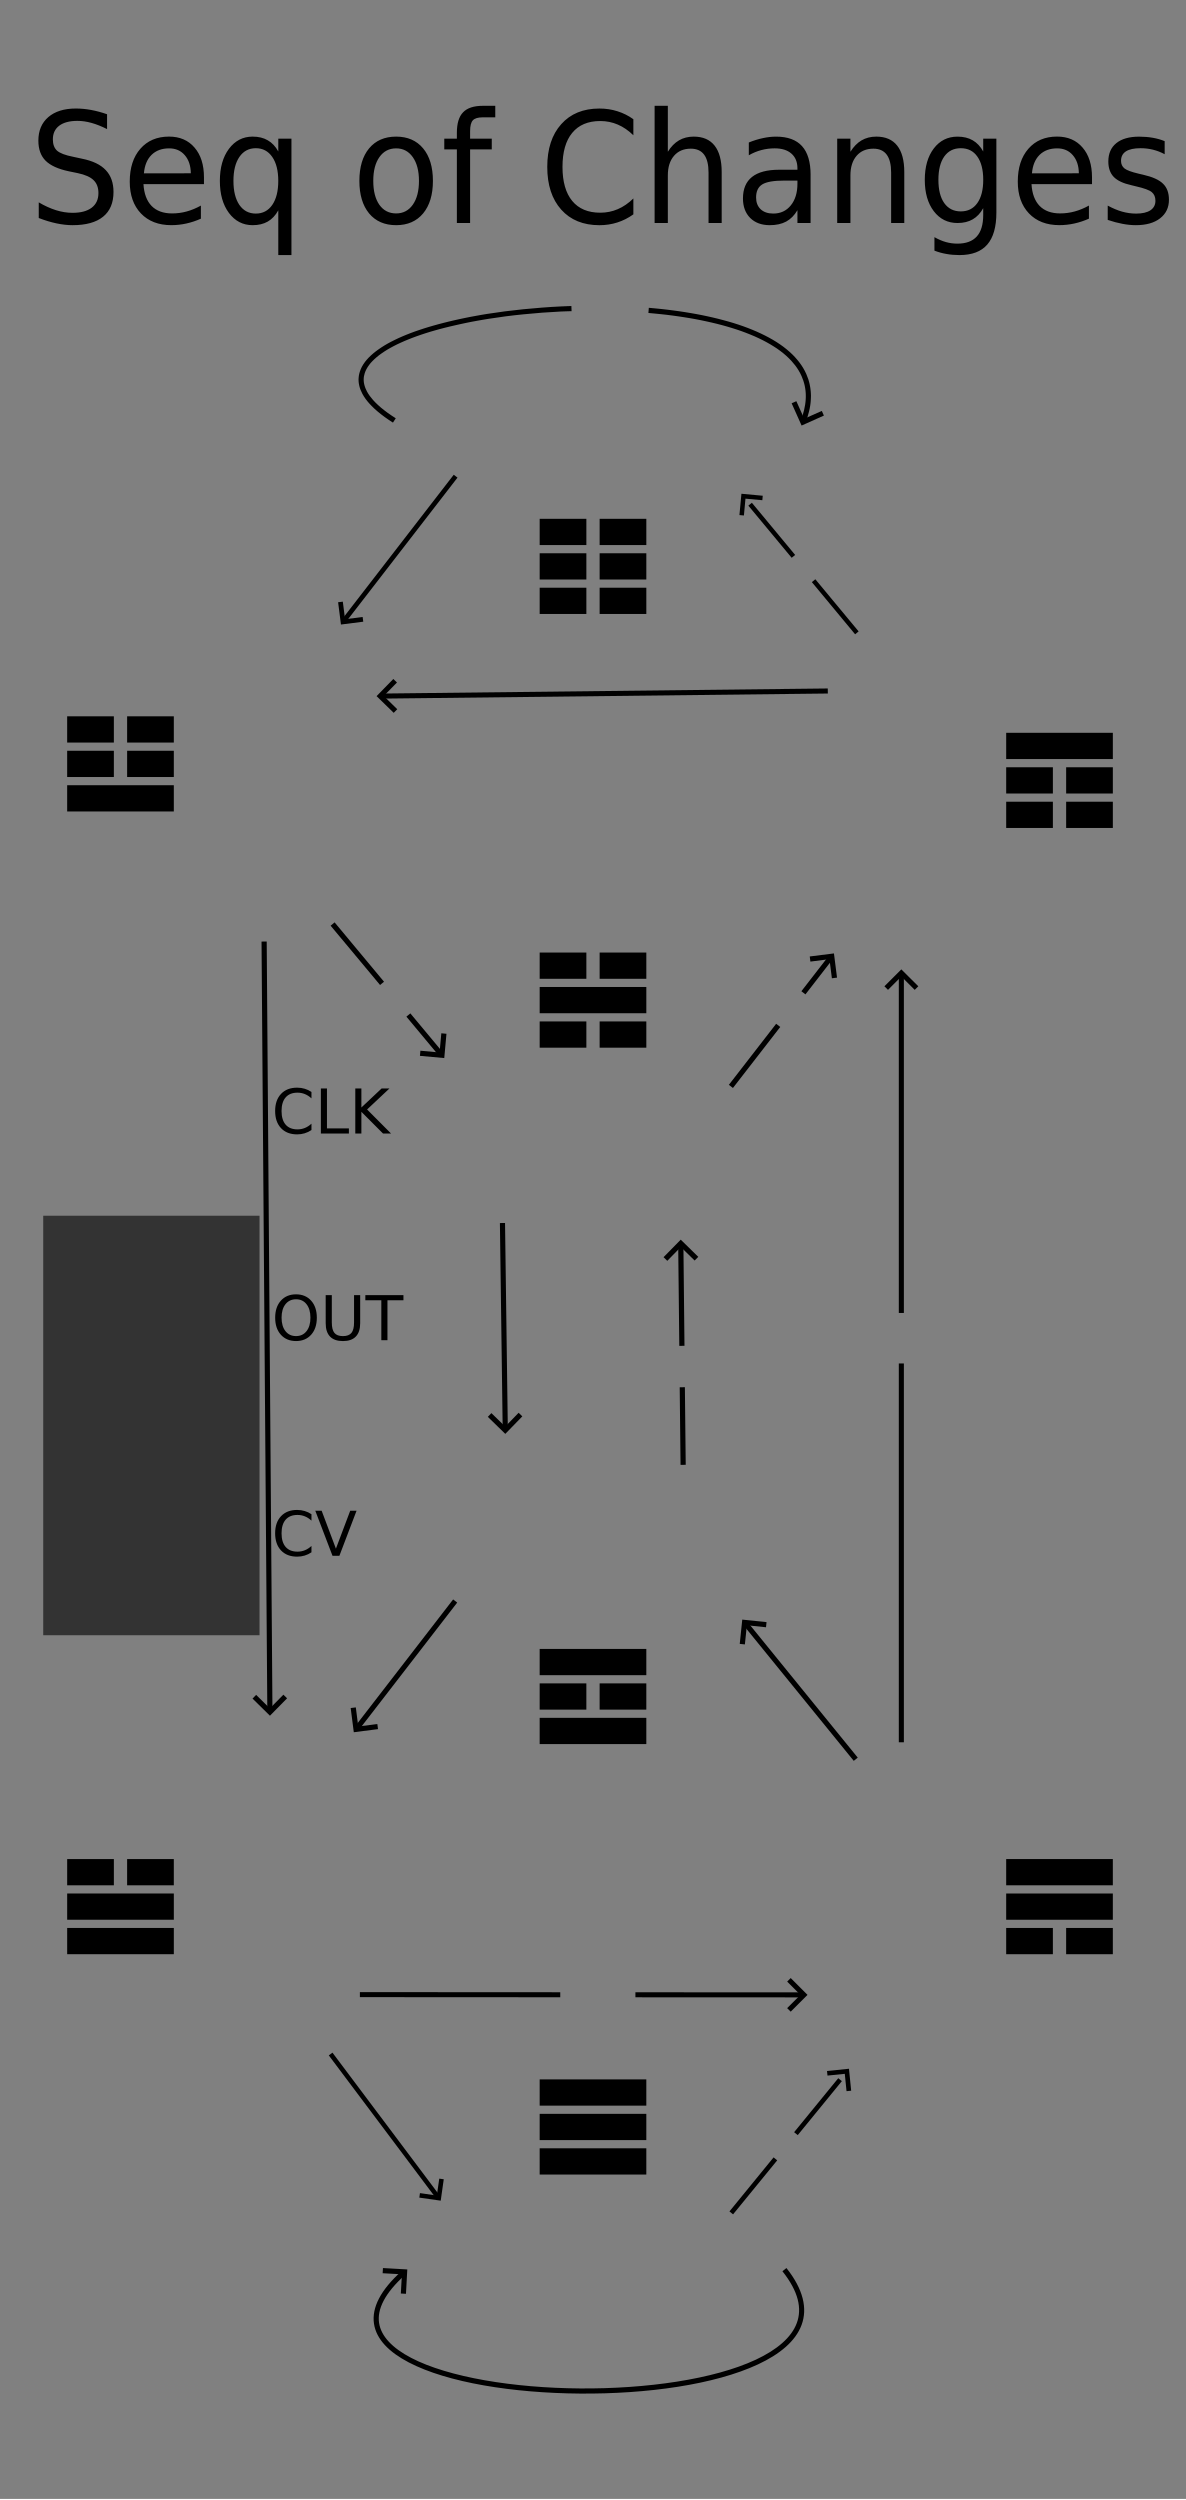
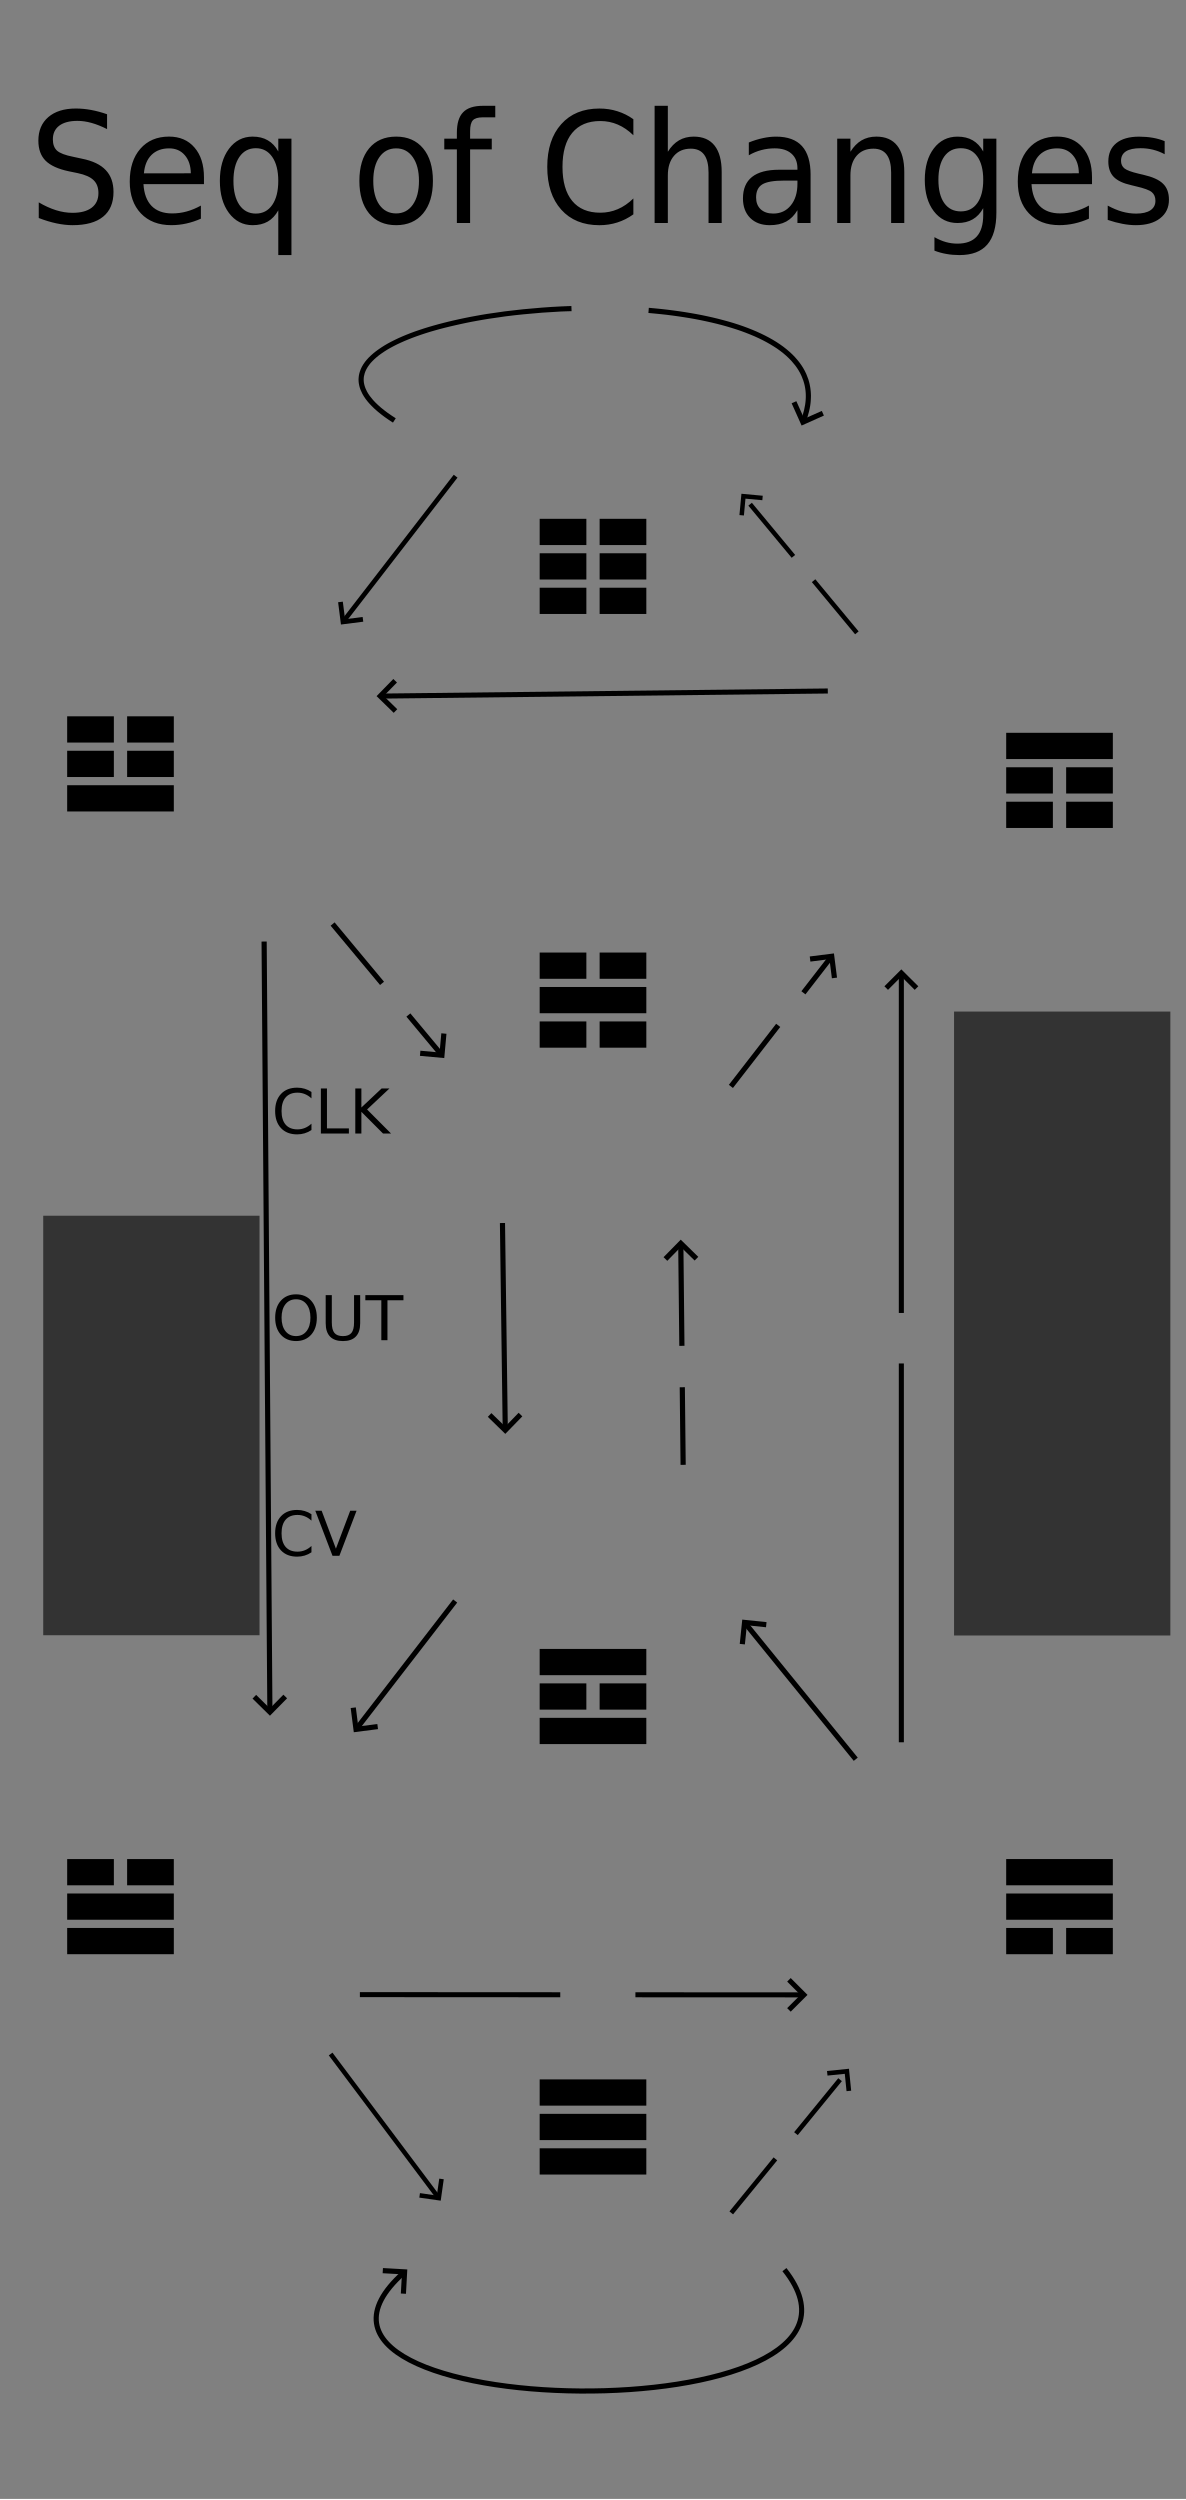
<svg xmlns="http://www.w3.org/2000/svg" width="60.96mm" height="128.5mm" viewBox="0 0 60.96 128.5" version="1.1" id="svg5">
  <defs id="defs2" />
  <g id="layer1" style="display:inline">
    <rect style="fill:#808080;stroke-width:0.161" id="rect251" width="60.96" height="128.5" x="8.8817842e-15" y="-0.056" />
    <g id="g1397" transform="translate(-12.85872,-77.50405)" style="display:inline">
      <rect style="display:inline;fill:#000000;stroke-width:0.049" id="rect663-62-20" width="2.4" height="1.349" x="40.598" y="107.713" />
      <rect style="display:inline;fill:#000000;stroke-width:0.049" id="rect663-62-2-6" width="2.4" height="1.349" x="43.68" y="107.713" />
      <rect style="display:inline;fill:#000000;stroke-width:0.049" id="rect663-62-9-5" width="2.4" height="1.349" x="40.598" y="105.942" />
      <rect style="display:inline;fill:#000000;stroke-width:0.049" id="rect663-62-2-73-5" width="2.4" height="1.349" x="43.68" y="105.942" />
      <rect style="display:inline;fill:#000000;stroke-width:0.049" id="rect663-62-9-1-7" width="2.4" height="1.349" x="40.598" y="104.171" />
      <rect style="display:inline;fill:#000000;stroke-width:0.049" id="rect663-62-2-73-0-6" width="2.4" height="1.349" x="43.68" y="104.171" />
    </g>
    <g id="g886" transform="translate(3.616871,25.06568)" style="display:inline">
      <rect style="display:inline;fill:#000000;stroke-width:0.075" id="rect663-60" width="5.482" height="1.349" x="24.122" y="85.357" />
      <rect style="display:inline;fill:#000000;stroke-width:0.075" id="rect663-3-6" width="5.482" height="1.349" x="24.122" y="83.586" />
      <rect style="display:inline;fill:#000000;stroke-width:0.075" id="rect663-6-2" width="5.482" height="1.349" x="24.122" y="81.815" />
    </g>
    <g id="g1341" transform="translate(36.71701,-66.91459)" style="display:inline">
      <rect style="display:inline;fill:#000000;stroke-width:0.049" id="rect663-62-1" width="2.4" height="1.349" x="15.001" y="108.123" />
      <rect style="display:inline;fill:#000000;stroke-width:0.049" id="rect663-62-2-2" width="2.4" height="1.349" x="18.083" y="108.123" />
      <rect style="display:inline;fill:#000000;stroke-width:0.049" id="rect663-62-9-3" width="2.4" height="1.349" x="15.001" y="106.352" />
      <rect style="display:inline;fill:#000000;stroke-width:0.049" id="rect663-62-2-73-1" width="2.4" height="1.349" x="18.083" y="106.352" />
      <rect style="display:inline;fill:#000000;stroke-width:0.075" id="rect663-6-1-9" width="5.482" height="1.349" x="15.001" y="104.581" />
    </g>
    <g id="g1374" transform="translate(-3.835838,-55.87986)" style="display:inline">
      <rect style="display:inline;fill:#000000;stroke-width:0.075" id="rect663-3-5" width="5.482" height="1.349" x="31.575" y="106.611" />
      <rect style="display:inline;fill:#000000;stroke-width:0.049" id="rect663-62-37" width="2.4" height="1.349" x="31.575" y="108.382" />
      <rect style="display:inline;fill:#000000;stroke-width:0.049" id="rect663-62-2-4" width="2.4" height="1.349" x="34.657" y="108.382" />
      <rect style="display:inline;fill:#000000;stroke-width:0.049" id="rect663-62-9-1-2" width="2.4" height="1.349" x="31.575" y="104.841" />
      <rect style="display:inline;fill:#000000;stroke-width:0.049" id="rect663-62-2-73-0-5" width="2.4" height="1.349" x="34.657" y="104.841" />
    </g>
    <path d="M 5.503,5.873 V 6.635 Q 5.08,6.422 4.705,6.318 4.33,6.213 3.981,6.213 q -0.607,0 -0.937,0.248 -0.327,0.248 -0.327,0.704 0,0.383 0.217,0.581 0.221,0.194 0.831,0.314 l 0.448,0.097 q 0.831,0.166 1.224,0.588 0.397,0.418 0.397,1.122 0,0.84 -0.537,1.273 -0.533,0.434 -1.566,0.434 -0.39,0 -0.831,-0.093 -0.437,-0.093 -0.908,-0.275 v -0.805 q 0.452,0.267 0.886,0.403 0.434,0.135 0.853,0.135 0.636,0 0.982,-0.263 0.346,-0.263 0.346,-0.751 0,-0.426 -0.25,-0.666 -0.246,-0.24 -0.812,-0.36 l -0.452,-0.093 q -0.831,-0.174 -1.202,-0.546 -0.371,-0.372 -0.371,-1.033 0,-0.766 0.511,-1.208 0.515,-0.441 1.415,-0.441 0.386,0 0.787,0.074 0.401,0.074 0.82,0.221 z m 4.981,3.244 v 0.348 H 7.374 q 0.044,0.735 0.419,1.122 0.379,0.383 1.051,0.383 0.39,0 0.754,-0.101 0.368,-0.101 0.728,-0.302 v 0.673 q -0.364,0.163 -0.746,0.248 -0.382,0.085 -0.776,0.085 -0.985,0 -1.562,-0.604 -0.573,-0.604 -0.573,-1.633 0,-1.064 0.544,-1.688 0.548,-0.627 1.474,-0.627 0.831,0 1.312,0.565 0.485,0.561 0.485,1.529 z M 9.808,8.907 q -0.007,-0.584 -0.312,-0.933 -0.301,-0.348 -0.801,-0.348 -0.566,0 -0.908,0.337 -0.338,0.337 -0.39,0.948 z m 2.191,0.391 q 0,0.786 0.305,1.235 0.309,0.445 0.845,0.445 0.537,0 0.845,-0.445 0.309,-0.449 0.309,-1.235 0,-0.786 -0.309,-1.231 -0.309,-0.449 -0.845,-0.449 -0.537,0 -0.845,0.449 -0.305,0.445 -0.305,1.231 z m 2.305,1.513 q -0.213,0.387 -0.54,0.577 -0.323,0.186 -0.779,0.186 -0.746,0 -1.217,-0.627 -0.467,-0.627 -0.467,-1.649 0,-1.022 0.467,-1.649 0.471,-0.627 1.217,-0.627 0.456,0 0.779,0.19 0.327,0.186 0.54,0.573 V 7.127 h 0.676 v 5.984 H 14.304 Z M 20.362,7.626 q -0.544,0 -0.86,0.449 -0.316,0.445 -0.316,1.223 0,0.778 0.312,1.227 0.316,0.445 0.864,0.445 0.54,0 0.857,-0.449 0.316,-0.449 0.316,-1.223 0,-0.77 -0.316,-1.219 Q 20.902,7.626 20.362,7.626 Z m 0,-0.604 q 0.882,0 1.386,0.604 0.504,0.604 0.504,1.672 0,1.064 -0.504,1.672 -0.504,0.604 -1.386,0.604 -0.886,0 -1.39,-0.604 -0.5,-0.608 -0.5,-1.672 0,-1.068 0.5,-1.672 0.504,-0.604 1.39,-0.604 z M 25.457,5.439 v 0.592 h -0.647 q -0.364,0 -0.507,0.155 -0.14,0.155 -0.14,0.557 V 7.127 h 1.114 V 7.68 H 24.163 V 11.462 H 23.483 V 7.68 H 22.836 V 7.127 h 0.647 V 6.825 q 0,-0.724 0.32,-1.053 Q 24.122,5.439 24.817,5.439 Z M 32.555,6.128 V 6.953 Q 32.18,6.585 31.754,6.403 31.331,6.221 30.853,6.221 q -0.941,0 -1.441,0.608 -0.5,0.604 -0.5,1.75 0,1.142 0.5,1.75 0.5,0.604 1.441,0.604 0.478,0 0.901,-0.182 0.426,-0.182 0.801,-0.55 v 0.817 q -0.39,0.279 -0.827,0.418 -0.434,0.139 -0.919,0.139 -1.246,0 -1.963,-0.801 -0.717,-0.805 -0.717,-2.195 0,-1.393 0.717,-2.195 0.717,-0.805 1.963,-0.805 0.493,0 0.926,0.139 0.437,0.135 0.82,0.41 z m 4.54,2.717 V 11.462 H 36.419 V 8.869 q 0,-0.615 -0.228,-0.921 -0.228,-0.306 -0.684,-0.306 -0.548,0 -0.864,0.368 -0.316,0.368 -0.316,1.002 V 11.462 H 33.647 V 5.439 h 0.68 v 2.361 q 0.243,-0.391 0.57,-0.584 0.331,-0.194 0.761,-0.194 0.709,0 1.073,0.464 0.364,0.461 0.364,1.359 z m 3.22,0.437 q -0.82,0 -1.136,0.197 -0.316,0.197 -0.316,0.673 0,0.379 0.235,0.604 0.239,0.221 0.647,0.221 0.562,0 0.901,-0.418 Q 40.988,10.138 40.988,9.441 v -0.159 z m 1.349,-0.294 V 11.462 H 40.988 v -0.658 q -0.232,0.395 -0.577,0.584 -0.346,0.186 -0.845,0.186 -0.632,0 -1.007,-0.372 -0.371,-0.375 -0.371,-1.002 0,-0.732 0.463,-1.103 0.467,-0.372 1.39,-0.372 H 40.988 v -0.07 q 0,-0.492 -0.309,-0.759 -0.305,-0.271 -0.86,-0.271 -0.353,0 -0.687,0.089 -0.335,0.089 -0.643,0.267 V 7.324 q 0.371,-0.151 0.721,-0.224 0.349,-0.077 0.68,-0.077 0.893,0 1.334,0.488 0.441,0.488 0.441,1.479 z m 4.816,-0.143 V 11.462 H 45.804 V 8.869 q 0,-0.615 -0.228,-0.921 -0.228,-0.306 -0.684,-0.306 -0.548,0 -0.864,0.368 -0.316,0.368 -0.316,1.002 V 11.462 H 43.032 V 7.127 h 0.68 v 0.673 q 0.243,-0.391 0.57,-0.584 0.331,-0.194 0.761,-0.194 0.709,0 1.073,0.464 0.364,0.461 0.364,1.359 z m 4.058,0.399 q 0,-0.774 -0.305,-1.2 -0.301,-0.426 -0.849,-0.426 -0.544,0 -0.849,0.426 -0.301,0.426 -0.301,1.2 0,0.77 0.301,1.196 0.305,0.426 0.849,0.426 0.548,0 0.849,-0.426 0.305,-0.426 0.305,-1.196 z m 0.676,1.68 q 0,1.107 -0.467,1.645 -0.467,0.542 -1.43,0.542 -0.357,0 -0.673,-0.058 -0.316,-0.054 -0.614,-0.17 v -0.693 q 0.298,0.17 0.588,0.252 0.29,0.081 0.592,0.081 0.665,0 0.996,-0.368 0.331,-0.364 0.331,-1.103 v -0.352 q -0.21,0.383 -0.537,0.573 -0.327,0.19 -0.783,0.19 -0.757,0 -1.22,-0.608 -0.463,-0.608 -0.463,-1.61 0,-1.006 0.463,-1.614 0.463,-0.608 1.22,-0.608 0.456,0 0.783,0.19 0.327,0.19 0.537,0.573 V 7.127 h 0.676 z m 4.915,-1.808 v 0.348 h -3.11 q 0.044,0.735 0.419,1.122 0.379,0.383 1.051,0.383 0.39,0 0.754,-0.101 0.368,-0.101 0.728,-0.302 v 0.673 q -0.364,0.163 -0.746,0.248 -0.382,0.085 -0.776,0.085 -0.985,0 -1.562,-0.604 -0.573,-0.604 -0.573,-1.633 0,-1.064 0.544,-1.688 0.548,-0.627 1.474,-0.627 0.831,0 1.312,0.565 0.485,0.561 0.485,1.529 z m -0.676,-0.209 q -0.007,-0.584 -0.312,-0.933 -0.301,-0.348 -0.801,-0.348 -0.566,0 -0.908,0.337 -0.338,0.337 -0.39,0.948 z m 4.411,-1.653 v 0.673 q -0.287,-0.155 -0.596,-0.232 -0.309,-0.077 -0.64,-0.077 -0.504,0 -0.757,0.163 -0.25,0.163 -0.25,0.488 0,0.248 0.18,0.391 0.18,0.139 0.724,0.267 l 0.232,0.054 q 0.721,0.163 1.022,0.461 0.305,0.294 0.305,0.824 0,0.604 -0.456,0.956 -0.452,0.352 -1.246,0.352 -0.331,0 -0.691,-0.07 -0.357,-0.066 -0.754,-0.201 v -0.735 q 0.375,0.205 0.739,0.31 0.364,0.101 0.721,0.101 0.478,0 0.735,-0.17 0.257,-0.174 0.257,-0.488 0,-0.29 -0.187,-0.445 -0.184,-0.155 -0.812,-0.298 l -0.235,-0.058 q -0.629,-0.139 -0.908,-0.426 -0.279,-0.29 -0.279,-0.793 0,-0.612 0.412,-0.944 0.412,-0.333 1.169,-0.333 0.375,0 0.706,0.058 0.331,0.058 0.61,0.174 z" id="text559" style="font-size:7.725px;stroke-width:0.263" aria-label="Seq of Changes" />
    <path d="m 16.009,56.126 v 0.33 q -0.158,-0.147 -0.338,-0.22 -0.178,-0.073 -0.38,-0.073 -0.397,0 -0.608,0.243 -0.211,0.242 -0.211,0.701 0,0.457 0.211,0.701 0.211,0.242 0.608,0.242 0.202,0 0.38,-0.073 0.18,-0.073 0.338,-0.22 v 0.327 q -0.164,0.112 -0.349,0.167 -0.183,0.056 -0.388,0.056 -0.526,0 -0.828,-0.321 -0.302,-0.322 -0.302,-0.879 0,-0.558 0.302,-0.879 0.302,-0.322 0.828,-0.322 0.208,0 0.391,0.056 0.184,0.054 0.346,0.164 z m 0.484,-0.178 h 0.313 v 2.051 h 1.127 v 0.264 h -1.44 z m 1.769,0 h 0.313 v 0.978 l 1.039,-0.978 h 0.403 l -1.149,1.079 1.231,1.236 h -0.412 l -1.112,-1.115 v 1.115 h -0.313 z" id="text10" style="font-size:3.175px;stroke-width:0.265" aria-label="CLK" />
    <path d="m 16.009,77.831 v 0.33 q -0.158,-0.147 -0.338,-0.22 -0.178,-0.073 -0.38,-0.073 -0.397,0 -0.608,0.243 -0.211,0.242 -0.211,0.701 0,0.457 0.211,0.701 0.211,0.242 0.608,0.242 0.202,0 0.38,-0.073 0.18,-0.073 0.338,-0.22 v 0.327 q -0.164,0.112 -0.349,0.167 -0.183,0.056 -0.388,0.056 -0.526,0 -0.828,-0.321 -0.302,-0.322 -0.302,-0.879 0,-0.558 0.302,-0.879 0.302,-0.322 0.828,-0.322 0.208,0 0.391,0.056 0.184,0.054 0.346,0.164 z m 1.081,2.136 -0.884,-2.315 h 0.327 l 0.733,1.949 0.735,-1.949 h 0.326 l -0.882,2.315 z" id="text11" style="font-size:3.175px;stroke-width:0.265" aria-label="CV" />
    <path d="m 15.216,66.783 q -0.341,0 -0.543,0.254 -0.2,0.254 -0.2,0.693 0,0.437 0.2,0.691 0.202,0.254 0.543,0.254 0.341,0 0.54,-0.254 0.2,-0.254 0.2,-0.691 0,-0.439 -0.2,-0.693 -0.198,-0.254 -0.54,-0.254 z m 0,-0.254 q 0.487,0 0.778,0.327 0.291,0.326 0.291,0.874 0,0.547 -0.291,0.874 -0.291,0.326 -0.778,0.326 -0.488,0 -0.781,-0.326 -0.291,-0.326 -0.291,-0.874 0,-0.549 0.291,-0.874 0.293,-0.327 0.781,-0.327 z m 1.524,0.042 h 0.315 v 1.406 q 0,0.372 0.135,0.536 0.135,0.163 0.437,0.163 0.301,0 0.436,-0.163 0.135,-0.164 0.135,-0.536 v -1.406 h 0.315 v 1.445 q 0,0.453 -0.225,0.684 -0.223,0.231 -0.66,0.231 -0.439,0 -0.664,-0.231 -0.223,-0.231 -0.223,-0.684 z m 2.039,0 h 1.958 v 0.264 h -0.822 v 2.051 h -0.315 v -2.051 h -0.822 z" id="text12" style="font-size:3.175px;stroke-width:0.265" aria-label="OUT" />
    <g id="path17">
      <path style="color:#000000;fill:#000000;fill-rule:evenodd;stroke-dasharray:3.583, 1.672;-inkscape-stroke:none" d="m 43.086,106.82 -2.268,2.775 0.186,0.15 2.268,-2.775 z m -3.324,4.07 -2.268,2.777 0.186,0.15 2.268,-2.775 z" id="path33" />
      <g id="g32">
        <path style="color:#000000;fill:#000000;-inkscape-stroke:none" d="m 43.637,106.334 -1.129,0.115 0.025,0.236 0.889,-0.09 0.09,0.891 0.238,-0.023 z" id="path32" />
      </g>
    </g>
    <g id="path30">
      <path style="color:#000000;fill:#000000;fill-rule:evenodd;-inkscape-stroke:none" d="m 40.424,116.576 -0.207,0.166 c 0.836,1.051 1.011,1.924 0.738,2.664 -0.273,0.74 -1.021,1.374 -2.104,1.881 -2.166,1.014 -5.636,1.505 -9.043,1.479 -3.407,-0.026 -6.759,-0.571 -8.678,-1.574 -0.96,-0.502 -1.546,-1.108 -1.646,-1.797 -0.101,-0.689 0.273,-1.513 1.352,-2.479 l -0.176,-0.197 c -1.112,0.995 -1.556,1.904 -1.438,2.715 0.118,0.811 0.787,1.471 1.785,1.992 1.995,1.043 5.365,1.577 8.799,1.604 3.434,0.027 6.925,-0.456 9.158,-1.502 1.117,-0.523 1.929,-1.189 2.238,-2.029 0.31,-0.84 0.091,-1.828 -0.779,-2.922 z" id="path35" />
      <g id="g34">
        <path style="color:#000000;fill:#000000;-inkscape-stroke:none" d="m 19.684,116.578 -0.016,0.266 0.99,0.055 -0.055,0.988 0.264,0.014 0.068,-1.252 z" id="path34" />
      </g>
    </g>
    <g id="path16">
      <path style="color:#000000;fill:#000000;fill-rule:evenodd;-inkscape-stroke:none" d="m 17.088,105.506 -0.188,0.141 5.523,7.359 0.188,-0.141 z" id="path37" />
      <g id="g36">
        <path style="color:#000000;fill:#000000;-inkscape-stroke:none" d="m 22.578,111.982 -0.125,0.869 -0.867,-0.125 -0.033,0.232 1.1,0.156 0.156,-1.1 z" id="path36" />
      </g>
    </g>
    <g id="path12">
      <path style="color:#000000;fill:#000000;fill-rule:evenodd;-inkscape-stroke:none" d="m 23.322,24.402 -5.75,7.441 0.191,0.148 5.752,-7.441 z" id="path39" />
      <g id="g38">
        <path style="color:#000000;fill:#000000;-inkscape-stroke:none" d="m 17.621,30.926 -0.242,0.029 0.146,1.146 1.146,-0.146 -0.031,-0.242 -0.904,0.115 z" id="path38" />
      </g>
    </g>
    <g id="path14">
      <path style="color:#000000;fill:#000000;fill-rule:evenodd;-inkscape-stroke:none" d="m 13.709,48.395 -0.266,0.002 0.297,39.539 0.264,-0.002 z" id="path41" />
      <g id="g40">
        <path style="color:#000000;fill:#000000;-inkscape-stroke:none" d="M 14.566,87.107 13.871,87.812 13.166,87.117 12.98,87.307 13.875,88.188 14.756,87.293 Z" id="path40" />
      </g>
    </g>
    <g id="path18">
      <path style="color:#000000;fill:#000000;fill-rule:evenodd;stroke-dasharray:19.47, 2.596;-inkscape-stroke:none" d="m 46.199,50.074 v 17.412 h 0.26 V 50.074 Z m 0,20.008 v 19.471 h 0.26 V 70.082 Z" id="path43" />
      <g id="g42">
        <path style="color:#000000;fill:#000000;-inkscape-stroke:none" d="m 46.328,49.826 -0.869,0.869 0.184,0.184 0.686,-0.686 0.688,0.686 0.184,-0.184 z" id="path42" />
      </g>
    </g>
    <g id="path19">
      <path style="color:#000000;fill:#000000;fill-rule:evenodd;stroke-dasharray:3.483, 1.625;-inkscape-stroke:none" d="m 38.646,25.842 -0.18,0.148 2.225,2.68 0.18,-0.146 z m 3.262,3.932 -0.178,0.148 2.223,2.68 0.18,-0.148 z" id="path45" />
      <g id="g44">
        <path style="color:#000000;fill:#000000;-inkscape-stroke:none" d="m 38.109,25.379 -0.102,1.096 0.23,0.021 0.08,-0.865 0.867,0.08 0.021,-0.23 z" id="path44" />
      </g>
    </g>
    <g id="path21">
      <path style="color:#000000;fill:#000000;fill-rule:evenodd;stroke-dasharray:10.299, 3.862;-inkscape-stroke:none" d="m 18.498,102.395 v 0.258 l 10.299,0.006 v -0.258 z m 14.162,0.008 v 0.258 l 8.6,0.004 v -0.258 z" id="path47" />
      <g id="g46">
        <path style="color:#000000;fill:#000000;-inkscape-stroke:none" d="m 40.643,101.672 -0.182,0.182 0.68,0.682 -0.682,0.682 0.184,0.182 0.863,-0.863 z" id="path46" />
      </g>
    </g>
    <g id="path22">
      <path style="color:#000000;fill:#000000;fill-rule:evenodd;-inkscape-stroke:none" d="m 42.547,35.387 -22.943,0.262 0.002,0.26 22.945,-0.262 z" id="path49" />
      <g id="g48">
        <path style="color:#000000;fill:#000000;-inkscape-stroke:none" d="m 20.217,34.9 -0.861,0.881 0.881,0.859 0.182,-0.186 -0.695,-0.68 0.68,-0.693 z" id="path48" />
      </g>
    </g>
    <g id="path23">
      <path style="color:#000000;fill:#000000;fill-rule:evenodd;stroke-dasharray:3.969, 2.117;-inkscape-stroke:none" d="m 42.605,49.125 -1.414,1.824 0.209,0.162 1.414,-1.826 z m -2.711,3.498 -2.43,3.137 0.209,0.162 2.432,-3.137 z" id="path51" />
      <g id="g50">
        <path style="color:#000000;fill:#000000;-inkscape-stroke:none" d="m 42.865,49.006 -1.244,0.156 0.033,0.264 0.98,-0.125 0.125,0.982 0.264,-0.033 z" id="path50" />
      </g>
    </g>
    <g id="path24">
      <path style="color:#000000;fill:#000000;fill-rule:evenodd;stroke-dasharray:3.969, 2.117;-inkscape-stroke:none" d="m 17.199,47.41 -0.205,0.17 2.541,3.049 0.203,-0.168 z m 3.893,4.678 -0.203,0.168 1.682,2.02 0.203,-0.17 z" id="path53" />
      <g id="g52">
        <path style="color:#000000;fill:#000000;-inkscape-stroke:none" d="m 22.684,53.111 -0.09,0.986 -0.986,-0.09 -0.023,0.264 1.25,0.113 0.113,-1.248 z" id="path52" />
      </g>
    </g>
    <g id="path25">
      <path style="color:#000000;fill:#000000;fill-rule:evenodd;-inkscape-stroke:none" d="m 38.414,83.361 -0.205,0.168 5.674,6.979 0.205,-0.166 z" id="path55" />
      <g id="g54">
        <path style="color:#000000;fill:#000000;-inkscape-stroke:none" d="m 38.152,83.248 -0.129,1.248 0.264,0.027 0.102,-0.984 0.984,0.102 0.027,-0.264 z" id="path54" />
      </g>
    </g>
    <g id="path26">
      <path style="color:#000000;fill:#000000;fill-rule:evenodd;-inkscape-stroke:none" d="m 23.291,82.211 -5.055,6.545 0.209,0.162 L 23.5,82.373 Z" id="path57" />
      <g id="g56">
        <path style="color:#000000;fill:#000000;-inkscape-stroke:none" d="m 18.289,87.76 -0.264,0.033 0.16,1.244 1.244,-0.16 -0.033,-0.262 -0.982,0.125 z" id="path56" />
      </g>
    </g>
    <g id="path27">
      <path style="color:#000000;fill:#000000;fill-rule:evenodd;stroke-dasharray:3.99, 2.128, 5.32;-inkscape-stroke:none" d="m 35.127,63.973 -0.268,0.002 0.057,5.203 0.266,-0.004 z m 0.076,7.33 -0.266,0.002 0.043,3.99 0.266,-0.004 z" id="path59" />
      <g id="g58">
        <path style="color:#000000;fill:#000000;-inkscape-stroke:none" d="m 34.99,63.719 -0.883,0.9 0.191,0.188 0.695,-0.711 0.711,0.695 0.188,-0.189 z" id="path58" />
      </g>
    </g>
    <g id="path28">
      <path style="color:#000000;fill:#000000;fill-rule:evenodd;-inkscape-stroke:none" d="m 25.959,62.861 -0.264,0.004 0.143,10.584 0.264,-0.004 z" id="path61" />
      <g id="g60">
        <path style="color:#000000;fill:#000000;-inkscape-stroke:none" d="m 26.658,72.617 -0.689,0.709 -0.711,-0.691 -0.184,0.191 0.898,0.875 0.875,-0.9 z" id="path60" />
      </g>
    </g>
    <g id="path29">
      <path style="color:#000000;fill:#000000;fill-rule:evenodd;stroke-dasharray:14.817, 3.969;-inkscape-stroke:none" d="m 29.369,15.729 -0.221,0.008 -0.326,0.014 c -0.324,0.015 -0.649,0.036 -0.973,0.061 -0.319,0.024 -0.638,0.052 -0.957,0.084 -0.313,0.032 -0.624,0.067 -0.936,0.107 -0.304,0.039 -0.607,0.083 -0.91,0.131 l -0.297,0.049 -0.293,0.053 -0.287,0.053 -0.285,0.057 -0.279,0.059 -0.273,0.061 -0.271,0.064 -0.264,0.066 -0.26,0.068 -0.252,0.07 -0.248,0.072 -0.24,0.074 -0.236,0.078 -0.229,0.078 -0.221,0.082 -0.215,0.084 -0.207,0.086 -0.199,0.088 -0.193,0.092 -0.184,0.092 -0.176,0.094 -0.168,0.098 -0.158,0.1 -0.15,0.102 -0.143,0.104 -0.131,0.105 -0.123,0.109 -0.113,0.109 -0.104,0.115 -0.092,0.113 v 0.002 c -0.056,0.076 -0.109,0.155 -0.154,0.24 -0.042,0.08 -0.077,0.164 -0.105,0.252 -0.02,0.064 -0.038,0.129 -0.049,0.195 v 0.002 l -0.008,0.064 -0.006,0.066 -0.004,0.066 0.002,0.068 0.004,0.068 0.008,0.068 0.012,0.068 0.014,0.068 0.018,0.068 0.021,0.068 0.025,0.066 v 0.002 c 0.028,0.071 0.06,0.141 0.096,0.207 0.096,0.177 0.216,0.338 0.346,0.484 l 0.002,0.002 0.129,0.137 0.145,0.141 0.16,0.141 0.174,0.141 0.189,0.143 0.205,0.143 0.219,0.143 L 20.342,21.5 20.127,21.359 19.93,21.223 19.748,21.086 19.58,20.951 19.43,20.818 19.295,20.688 l -0.121,-0.129 -0.002,-0.002 C 19.053,20.422 18.946,20.279 18.863,20.125 c -0.031,-0.057 -0.059,-0.116 -0.082,-0.176 v -0.002 l -0.021,-0.059 -0.018,-0.057 -0.016,-0.057 -0.012,-0.057 -0.01,-0.055 -0.006,-0.055 -0.004,-0.055 V 19.5 l 0.002,-0.053 0.004,-0.055 0.008,-0.053 v -0.002 c 0.009,-0.053 0.023,-0.105 0.039,-0.156 0.023,-0.071 0.052,-0.14 0.088,-0.207 0.037,-0.07 0.081,-0.138 0.129,-0.203 l 0.002,-0.004 0.082,-0.104 0.094,-0.102 0.102,-0.1 0.113,-0.1 0.123,-0.1 0.133,-0.096 0.141,-0.096 0.152,-0.096 0.16,-0.092 0.17,-0.092 0.178,-0.09 0.186,-0.086 0.193,-0.086 0.203,-0.084 0.209,-0.082 0.217,-0.08 0.225,-0.078 0.23,-0.076 0.236,-0.074 0.244,-0.07 0.25,-0.07 0.256,-0.066 0.26,-0.064 0.268,-0.062 0.271,-0.061 0.275,-0.059 0.281,-0.057 0.287,-0.053 0.289,-0.051 0.293,-0.049 c 0.3,-0.048 0.601,-0.092 0.902,-0.131 0.309,-0.04 0.619,-0.074 0.93,-0.105 0.316,-0.032 0.634,-0.06 0.951,-0.084 0.321,-0.024 0.641,-0.043 0.963,-0.059 L 29.158,16 l 0.221,-0.006 z m 3.98,0.094 -0.021,0.264 h 0.008 l 0.311,0.029 0.309,0.031 0.305,0.033 0.303,0.039 0.299,0.041 0.295,0.045 0.293,0.047 0.287,0.051 0.283,0.055 0.279,0.059 0.273,0.061 0.268,0.064 0.264,0.068 0.258,0.072 0.254,0.076 0.246,0.078 0.24,0.082 0.232,0.086 0.227,0.09 0.221,0.092 0.213,0.098 0.205,0.1 0.197,0.104 0.189,0.107 0.182,0.111 0.174,0.113 0.164,0.119 0.156,0.121 0.146,0.125 0.137,0.129 0.131,0.135 c 0.139,0.151 0.264,0.314 0.369,0.488 0.059,0.097 0.111,0.196 0.156,0.299 0.034,0.076 0.064,0.154 0.09,0.232 l 0.025,0.084 0.023,0.08 0.02,0.082 0.016,0.084 0.014,0.084 0.012,0.086 0.008,0.086 0.006,0.088 0.002,0.088 v 0.09 l -0.004,0.092 -0.006,0.092 -0.01,0.094 -0.014,0.096 0.002,-0.002 c -0.014,0.098 -0.034,0.195 -0.057,0.291 -0.024,0.102 -0.053,0.203 -0.086,0.303 l -0.035,0.104 -0.039,0.105 0.248,0.092 0.041,-0.109 0.037,-0.109 c 0.035,-0.106 0.064,-0.213 0.09,-0.322 0.025,-0.103 0.047,-0.209 0.062,-0.314 v -0.002 l 0.014,-0.102 0.01,-0.102 0.006,-0.1 0.004,-0.1 0.002,-0.098 -0.004,-0.098 -0.006,-0.098 -0.01,-0.094 -0.012,-0.096 -0.016,-0.092 -0.018,-0.094 -0.021,-0.09 -0.025,-0.09 -0.025,-0.088 -0.002,-0.002 c -0.029,-0.088 -0.062,-0.175 -0.1,-0.26 -0.05,-0.114 -0.108,-0.224 -0.172,-0.33 -0.116,-0.192 -0.254,-0.368 -0.404,-0.531 v -0.002 l -0.137,-0.141 -0.146,-0.137 -0.156,-0.133 -0.164,-0.129 -0.172,-0.123 -0.182,-0.121 -0.189,-0.115 -0.197,-0.111 -0.205,-0.107 -0.213,-0.104 -0.219,-0.1 -0.227,-0.096 -0.232,-0.092 -0.238,-0.088 -0.246,-0.084 -0.25,-0.08 -0.258,-0.076 -0.264,-0.072 -0.268,-0.07 -0.273,-0.066 -0.277,-0.062 -0.281,-0.059 -0.287,-0.055 -0.291,-0.051 -0.295,-0.049 -0.299,-0.045 -0.303,-0.041 -0.307,-0.039 -0.309,-0.035 -0.311,-0.031 -0.314,-0.029 z" id="path63" />
      <g id="g62">
        <path style="color:#000000;fill:#000000;-inkscape-stroke:none" d="m 40.932,20.621 -0.242,0.107 0.512,1.145 1.146,-0.512 -0.107,-0.24 -0.904,0.402 z" id="path62" />
      </g>
    </g>
    <rect style="display:inline;fill:#333333;stroke-width:0.16" id="rect1809" width="11.118" height="21.562" x="2.222" y="62.489" />
+     <rect style="display:inline;fill:#333333;stroke-width:0.195" id="rect1809-0" width="11.118" height="32.07" x="49.038" y="51.994" />
    <g id="g951" transform="translate(6.411675,-7.972002)" style="display:inline">
      <rect style="display:inline;fill:#000000;stroke-width:0.075" id="rect663-3-61" width="5.482" height="1.349" x="21.327" y="96.269" />
      <rect style="display:inline;fill:#000000;stroke-width:0.049" id="rect663-62-8" width="2.4" height="1.349" x="21.327" y="94.498" />
      <rect style="display:inline;fill:#000000;stroke-width:0.049" id="rect663-62-2-7" width="2.4" height="1.349" x="24.409" y="94.498" />
      <rect style="display:inline;fill:#000000;stroke-width:0.075" id="rect663-3-9-92" width="5.482" height="1.349" x="21.327" y="92.727" />
    </g>
    <g id="g849" transform="translate(12.91283,26.97728)" style="display:inline">
      <rect style="display:inline;fill:#000000;stroke-width:0.049" id="rect663-62-7" width="2.4" height="1.349" x="38.805" y="72.12" />
      <rect style="display:inline;fill:#000000;stroke-width:0.049" id="rect663-62-2-0" width="2.4" height="1.349" x="41.887" y="72.12" />
      <rect style="display:inline;fill:#000000;stroke-width:0.075" id="rect663-3-9-9" width="5.482" height="1.349" x="38.805" y="70.349" />
      <rect style="display:inline;fill:#000000;stroke-width:0.075" id="rect663-6-1-3" width="5.482" height="1.349" x="38.805" y="68.578" />
    </g>
    <g id="g994" transform="translate(-8.043159,0.2327549)" style="display:inline">
      <rect style="display:inline;fill:#000000;stroke-width:0.075" id="rect663-0" width="5.482" height="1.349" x="11.496" y="98.864" />
      <rect style="display:inline;fill:#000000;stroke-width:0.075" id="rect663-3-2" width="5.482" height="1.349" x="11.496" y="97.093" />
      <rect style="display:inline;fill:#000000;stroke-width:0.049" id="rect663-62-3" width="2.4" height="1.349" x="11.496" y="95.323" />
      <rect style="display:inline;fill:#000000;stroke-width:0.049" id="rect663-62-2-75" width="2.4" height="1.349" x="14.577" y="95.323" />
    </g>
    <g id="g1341-4" transform="rotate(180,11.96762,73.14523)" style="display:inline">
      <rect style="display:inline;fill:#000000;stroke-width:0.049" id="rect663-62-1-7" width="2.4" height="1.349" x="15.001" y="108.123" />
      <rect style="display:inline;fill:#000000;stroke-width:0.049" id="rect663-62-2-2-4" width="2.4" height="1.349" x="18.083" y="108.123" />
      <rect style="display:inline;fill:#000000;stroke-width:0.049" id="rect663-62-9-3-4" width="2.4" height="1.349" x="15.001" y="106.352" />
      <rect style="display:inline;fill:#000000;stroke-width:0.049" id="rect663-62-2-73-1-3" width="2.4" height="1.349" x="18.083" y="106.352" />
      <rect style="display:inline;fill:#000000;stroke-width:0.075" id="rect663-6-1-9-0" width="5.482" height="1.349" x="15.001" y="104.581" />
    </g>
  </g>
  <g id="layer2" style="display:none">
-     <circle style="display:inline;fill:#ff00ff;fill-opacity:1;stroke-width:0.265" id="path2787-83-2-0-1-97" cx="55.803" cy="76.556" r="3.893" />
-     <circle style="display:inline;fill:#ff00ff;fill-opacity:1;stroke-width:0.265" id="path2787-83-2-0-1-5" cx="55.803" cy="69.047" r="3.893" />
-     <circle style="display:inline;fill:#ff00ff;fill-opacity:1;stroke-width:0.265" id="path2787-83-2-0-1-1" cx="55.803" cy="61.538" r="3.893" />
+     <circle style="display:inline;fill:#ff00ff;fill-opacity:1;stroke-width:0.265" id="path2787-83-2-0-1-97" cx="57.328" cy="82.058" r="3.893" />
+     <circle style="display:inline;fill:#ff00ff;fill-opacity:1;stroke-width:0.265" id="path2787-83-2-0-1-5" cx="57.328" cy="70.845" r="3.893" />
+     <circle style="display:inline;fill:#ff00ff;fill-opacity:1;stroke-width:0.265" id="path2787-83-2-0-1-1" cx="57.328" cy="60.161" r="3.893" />
    <circle style="display:inline;fill:#ff0000;stroke-width:0.265" id="path2787-83-1" cx="35.186" cy="21.304" r="3.893" />
    <circle style="display:inline;fill:#ff0000;stroke-width:0.265" id="path2787-83-56-7-3" cx="35.186" cy="116.791" r="3.893" />
    <circle style="display:inline;fill:#ff0000;stroke-width:0.265" id="path2787-83-3-2-9" cx="35.186" cy="58.919" r="3.893" />
    <circle style="display:inline;fill:#00ff00;stroke-width:0.265" id="path2787-3-7" cx="25.774" cy="21.39" r="3.893" />
    <circle style="display:inline;fill:#ff0000;stroke-width:0.265" id="path2787-83-56-7" cx="46.442" cy="102.538" r="3.893" />
    <circle style="display:inline;fill:#00ff00;stroke-width:0.265" id="path2787-3" cx="46.442" cy="93.446" r="3.893" />
    <circle style="display:inline;fill:#ff0000;stroke-width:0.265" id="path2787-83-2-0" cx="35.186" cy="79.175" r="3.893" />
    <circle style="display:inline;fill:#00ff00;stroke-width:0.265" id="path2787-3-6" cx="25.774" cy="79.21" r="3.893" />
    <circle style="display:inline;fill:#ff0000;stroke-width:0.265" id="path2787-83-3-2" cx="14.606" cy="102.521" r="3.893" />
    <circle style="display:inline;fill:#00ff00;stroke-width:0.265" id="path2787-3-5" cx="14.606" cy="93.446" r="3.893" />
    <circle style="display:inline;fill:#00ff00;stroke-width:0.265" id="path2787-3-3" cx="25.774" cy="116.791" r="3.893" />
    <circle style="display:inline;fill:#00ff00;stroke-width:0.265" id="path2787-3-56" cx="25.774" cy="58.971" r="3.893" />
    <circle style="display:inline;fill:#ff0000;stroke-width:0.265" id="path2787-83-2-0-6" cx="46.442" cy="44.649" r="3.893" />
    <circle style="display:inline;fill:#00ff00;stroke-width:0.265" id="path2787-3-2" cx="46.442" cy="35.574" r="3.893" />
    <circle style="display:inline;fill:#ff0000;stroke-width:0.265" id="path2787-83-1-0" cx="14.606" cy="44.503" r="3.893" />
    <circle style="display:inline;fill:#00ff00;stroke-width:0.265" id="path2787-3-9" cx="14.826" cy="35.72" r="3.893" />
    <circle style="display:inline;fill:#0000ff;stroke-width:0.265" id="path2787-7-6" cx="7.534" cy="78.812" r="3.893" />
    <circle style="display:inline;fill:#0000ff;stroke-width:0.265" id="path2787-7-6-0" cx="7.781" cy="67.729" r="3.893" />
+     <circle style="display:inline;fill:#0000ff;stroke-width:0.265" id="path2787-7-6-0-6" cx="54.164" cy="78.812" r="3.893" />
+     <circle style="display:inline;fill:#0000ff;stroke-width:0.265" id="path2787-7-6-0-3" cx="54.164" cy="67.729" r="3.893" />
+     <circle style="display:inline;fill:#0000ff;stroke-width:0.265" id="path2787-7-6-0-9" cx="54.164" cy="57.107" r="3.893" />
    <circle style="display:inline;fill:#00ff00;stroke-width:0.265" id="path2787" cx="7.781" cy="57.107" r="3.893" />
  </g>
</svg>
